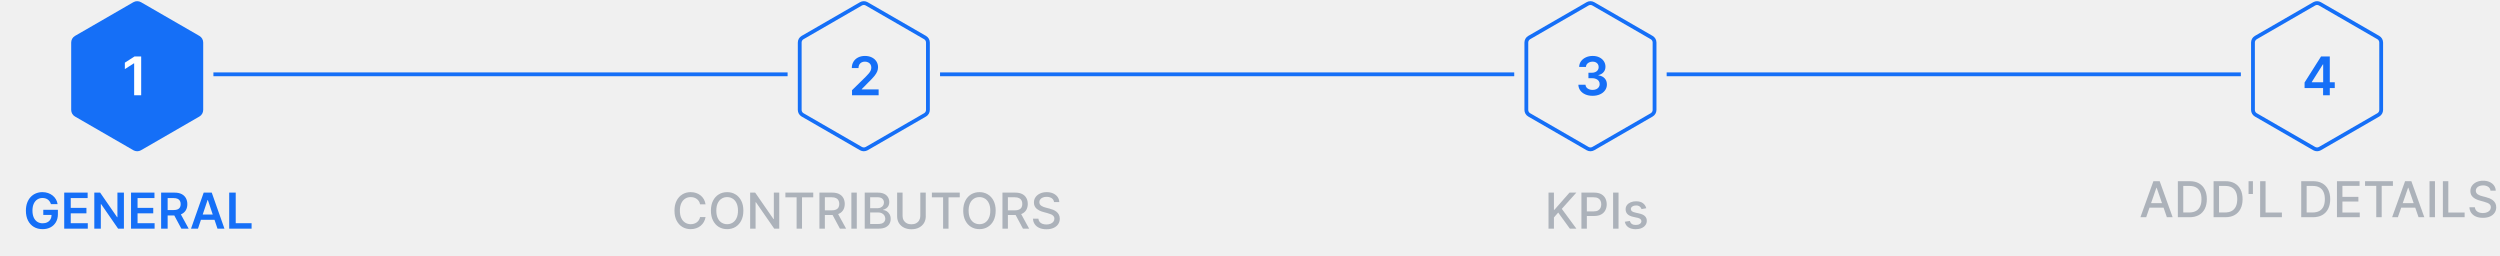
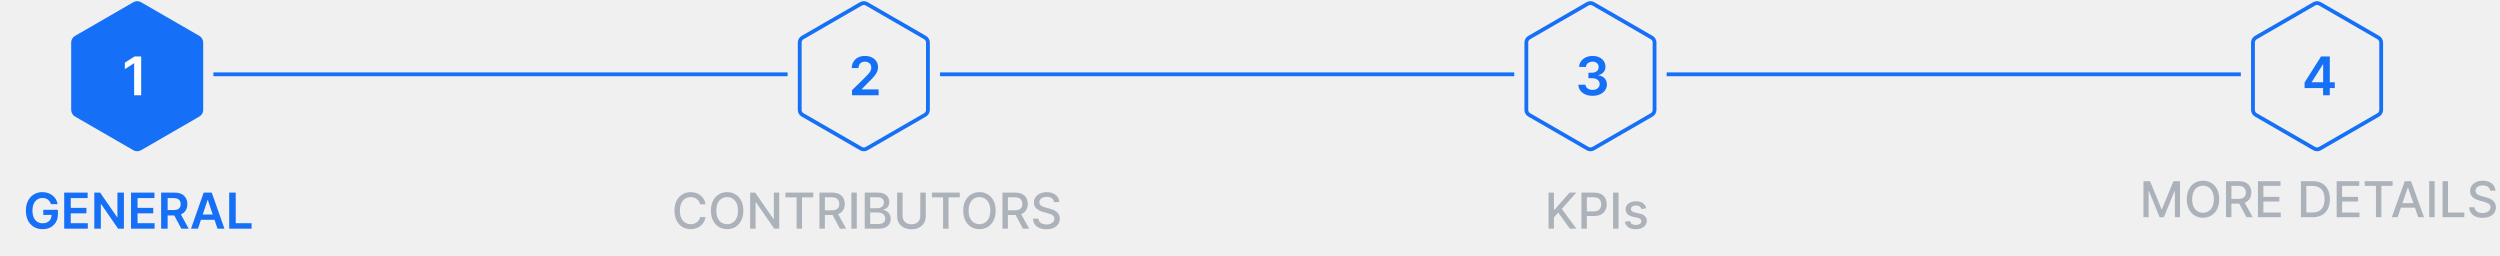
<svg xmlns="http://www.w3.org/2000/svg" width="656" height="67" viewBox="0 0 656 67" fill="none">
  <path d="M35 0.577C35.619 0.22 36.381 0.22 37 0.577L52.321 9.423C52.939 9.78 53.321 10.44 53.321 11.155V28.845C53.321 29.56 52.939 30.22 52.321 30.577L37 39.423C36.381 39.78 35.619 39.78 35 39.423L19.68 30.577C19.061 30.22 18.68 29.56 18.68 28.845V11.155C18.68 10.44 19.061 9.78 19.68 9.423L35 0.577Z" fill="#156FF7" />
  <path d="M37.046 14.818V25H35.202V16.613H35.142L32.761 18.134V16.444L35.291 14.818H37.046Z" fill="white" />
  <line x1="56" y1="19.5" x2="206.667" y2="19.5" stroke="#156FF7" />
  <path d="M225.917 1.01C226.381 0.742 226.953 0.742 227.417 1.01L242.737 9.856C243.201 10.124 243.487 10.619 243.487 11.155V28.845C243.487 29.381 243.201 29.876 242.737 30.144L227.417 38.99C226.953 39.258 226.381 39.258 225.917 38.99L210.596 30.144C210.132 29.876 209.846 29.381 209.846 28.845V11.155C209.846 10.619 210.132 10.124 210.596 9.856L225.917 1.01Z" stroke="#156FF7" />
  <path d="M223.571 25V23.668L227.106 20.202C227.444 19.861 227.726 19.558 227.951 19.293C228.177 19.027 228.346 18.771 228.459 18.522C228.571 18.273 228.628 18.008 228.628 17.727C228.628 17.405 228.555 17.13 228.409 16.901C228.263 16.669 228.062 16.49 227.807 16.364C227.552 16.238 227.262 16.175 226.937 16.175C226.602 16.175 226.309 16.245 226.057 16.384C225.805 16.52 225.61 16.714 225.471 16.966C225.335 17.218 225.267 17.518 225.267 17.866H223.512C223.512 17.22 223.659 16.658 223.954 16.18C224.249 15.703 224.655 15.334 225.172 15.072C225.693 14.81 226.289 14.679 226.962 14.679C227.645 14.679 228.245 14.807 228.762 15.062C229.279 15.317 229.68 15.667 229.965 16.111C230.253 16.555 230.397 17.062 230.397 17.632C230.397 18.013 230.325 18.388 230.179 18.756C230.033 19.124 229.776 19.531 229.408 19.979C229.044 20.426 228.531 20.968 227.872 21.604L226.117 23.389V23.459H230.552V25H223.571Z" fill="#156FF7" />
  <line x1="246.667" y1="19.5" x2="397.333" y2="19.5" stroke="#156FF7" />
  <path d="M416.583 1.01C417.047 0.742 417.619 0.742 418.083 1.01L433.404 9.856C433.868 10.124 434.154 10.619 434.154 11.155V28.845C434.154 29.381 433.868 29.876 433.404 30.144L418.083 38.99C417.619 39.258 417.047 39.258 416.583 38.99L401.263 30.144C400.799 29.876 400.513 29.381 400.513 28.845V11.155C400.513 10.619 400.799 10.124 401.263 9.856L416.583 1.01Z" stroke="#156FF7" />
  <path d="M417.892 25.139C417.176 25.139 416.54 25.017 415.983 24.771C415.43 24.526 414.992 24.185 414.671 23.747C414.349 23.31 414.178 22.804 414.159 22.231H416.028C416.044 22.506 416.136 22.746 416.301 22.952C416.467 23.154 416.687 23.311 416.963 23.424C417.238 23.537 417.546 23.593 417.887 23.593C418.252 23.593 418.575 23.53 418.857 23.404C419.138 23.275 419.359 23.096 419.518 22.867C419.677 22.639 419.755 22.375 419.752 22.077C419.755 21.768 419.675 21.497 419.513 21.261C419.351 21.026 419.115 20.842 418.807 20.709C418.502 20.577 418.134 20.511 417.703 20.511H416.803V19.089H417.703C418.058 19.089 418.368 19.027 418.633 18.905C418.901 18.782 419.112 18.61 419.264 18.388C419.417 18.162 419.491 17.902 419.488 17.607C419.491 17.319 419.427 17.069 419.294 16.857C419.165 16.641 418.981 16.474 418.742 16.354C418.507 16.235 418.23 16.175 417.912 16.175C417.601 16.175 417.312 16.232 417.047 16.345C416.782 16.457 416.568 16.618 416.406 16.827C416.243 17.032 416.157 17.277 416.147 17.562H414.372C414.386 16.992 414.55 16.492 414.865 16.061C415.183 15.627 415.607 15.289 416.137 15.047C416.668 14.802 417.262 14.679 417.922 14.679C418.601 14.679 419.191 14.807 419.692 15.062C420.196 15.314 420.585 15.653 420.86 16.081C421.135 16.509 421.273 16.981 421.273 17.498C421.276 18.071 421.107 18.552 420.766 18.94C420.428 19.327 419.984 19.581 419.433 19.7V19.78C420.149 19.879 420.698 20.144 421.079 20.575C421.463 21.003 421.654 21.535 421.651 22.171C421.651 22.741 421.488 23.252 421.164 23.702C420.842 24.15 420.398 24.501 419.831 24.756C419.268 25.012 418.621 25.139 417.892 25.139Z" fill="#156FF7" />
  <line x1="437.333" y1="19.5" x2="588" y2="19.5" stroke="#156FF7" />
  <path d="M607.25 1.01C607.714 0.742 608.286 0.742 608.75 1.01L624.071 9.856C624.535 10.124 624.821 10.619 624.821 11.155V28.845C624.821 29.381 624.535 29.876 624.071 30.144L608.75 38.99C608.286 39.258 607.714 39.258 607.25 38.99L591.929 30.144C591.465 29.876 591.179 29.381 591.179 28.845V11.155C591.179 10.619 591.465 10.124 591.929 9.856L607.25 1.01Z" stroke="#156FF7" />
  <path d="M604.721 23.111V21.644L609.041 14.818H610.264V16.906H609.518L606.61 21.515V21.595H612.641V23.111H604.721ZM609.578 25V22.663L609.598 22.007V14.818H611.338V25H609.578Z" fill="#156FF7" />
  <path d="M13.37 53.565C13.293 53.315 13.187 53.092 13.052 52.895C12.919 52.695 12.759 52.524 12.572 52.383C12.387 52.241 12.175 52.135 11.935 52.064C11.695 51.99 11.433 51.953 11.15 51.953C10.642 51.953 10.19 52.081 9.793 52.337C9.396 52.592 9.083 52.968 8.855 53.463C8.631 53.956 8.518 54.556 8.518 55.264C8.518 55.977 8.631 56.582 8.855 57.078C9.08 57.573 9.392 57.95 9.793 58.209C10.193 58.464 10.657 58.592 11.187 58.592C11.667 58.592 12.082 58.5 12.433 58.315C12.787 58.13 13.059 57.869 13.25 57.53C13.441 57.189 13.537 56.788 13.537 56.33L13.924 56.39H11.358V55.051H15.194V56.187C15.194 56.996 15.021 57.696 14.677 58.287C14.332 58.878 13.858 59.334 13.255 59.654C12.652 59.971 11.959 60.129 11.178 60.129C10.306 60.129 9.542 59.934 8.883 59.543C8.228 59.149 7.715 58.59 7.346 57.867C6.98 57.141 6.796 56.279 6.796 55.282C6.796 54.519 6.904 53.837 7.12 53.237C7.338 52.637 7.643 52.127 8.034 51.709C8.425 51.287 8.883 50.967 9.409 50.749C9.936 50.527 10.508 50.416 11.127 50.416C11.65 50.416 12.138 50.493 12.59 50.647C13.043 50.798 13.444 51.013 13.795 51.293C14.149 51.573 14.44 51.906 14.668 52.291C14.895 52.675 15.045 53.1 15.115 53.565H13.37ZM16.85 60V50.545H22.999V51.981H18.563V54.548H22.681V55.984H18.563V58.564H23.036V60H16.85ZM32.516 50.545V60H30.993L26.538 53.56H26.459V60H24.747V50.545H26.279L30.729 56.99H30.812V50.545H32.516ZM34.382 60V50.545H40.531V51.981H36.095V54.548H40.213V55.984H36.095V58.564H40.568V60H34.382ZM42.279 60V50.545H45.824C46.55 50.545 47.16 50.672 47.652 50.924C48.148 51.176 48.522 51.53 48.774 51.986C49.029 52.438 49.157 52.966 49.157 53.569C49.157 54.175 49.028 54.702 48.77 55.148C48.514 55.591 48.137 55.934 47.639 56.178C47.14 56.418 46.527 56.538 45.801 56.538H43.276V55.116H45.57C45.995 55.116 46.343 55.057 46.614 54.94C46.884 54.82 47.084 54.646 47.214 54.419C47.346 54.188 47.412 53.905 47.412 53.569C47.412 53.234 47.346 52.948 47.214 52.711C47.081 52.471 46.88 52.289 46.609 52.166C46.338 52.04 45.989 51.977 45.561 51.977H43.991V60H42.279ZM47.163 55.716L49.504 60H47.592L45.293 55.716H47.163ZM51.948 60H50.12L53.448 50.545H55.563L58.896 60H57.068L54.542 52.484H54.468L51.948 60ZM52.008 56.293H56.994V57.669H52.008V56.293ZM60.141 60V50.545H61.854V58.564H66.018V60H60.141Z" fill="#156FF7" />
  <path opacity="0.4" d="M185.14 53.62H183.7C183.645 53.312 183.542 53.041 183.391 52.807C183.24 52.574 183.055 52.375 182.837 52.212C182.618 52.049 182.374 51.926 182.103 51.843C181.835 51.76 181.55 51.718 181.249 51.718C180.704 51.718 180.216 51.855 179.785 52.129C179.357 52.403 179.019 52.804 178.77 53.334C178.523 53.863 178.4 54.51 178.4 55.273C178.4 56.042 178.523 56.691 178.77 57.221C179.019 57.75 179.359 58.15 179.79 58.421C180.221 58.692 180.705 58.827 181.244 58.827C181.543 58.827 181.826 58.787 182.093 58.707C182.364 58.624 182.609 58.503 182.828 58.343C183.046 58.183 183.231 57.987 183.381 57.756C183.535 57.523 183.642 57.255 183.7 56.953L185.14 56.958C185.063 57.422 184.914 57.85 184.693 58.241C184.474 58.629 184.192 58.964 183.848 59.248C183.506 59.528 183.115 59.745 182.675 59.898C182.235 60.052 181.755 60.129 181.235 60.129C180.416 60.129 179.687 59.935 179.047 59.548C178.406 59.157 177.902 58.598 177.532 57.872C177.166 57.145 176.983 56.279 176.983 55.273C176.983 54.263 177.168 53.397 177.537 52.674C177.906 51.947 178.411 51.39 179.051 51.002C179.691 50.612 180.419 50.416 181.235 50.416C181.736 50.416 182.204 50.489 182.638 50.633C183.075 50.775 183.468 50.984 183.815 51.261C184.163 51.535 184.451 51.87 184.679 52.267C184.906 52.661 185.06 53.112 185.14 53.62ZM195.06 55.273C195.06 56.282 194.875 57.15 194.506 57.876C194.137 58.6 193.63 59.157 192.987 59.548C192.347 59.935 191.619 60.129 190.804 60.129C189.985 60.129 189.254 59.935 188.611 59.548C187.971 59.157 187.466 58.598 187.097 57.872C186.727 57.145 186.543 56.279 186.543 55.273C186.543 54.263 186.727 53.397 187.097 52.674C187.466 51.947 187.971 51.39 188.611 51.002C189.254 50.612 189.985 50.416 190.804 50.416C191.619 50.416 192.347 50.612 192.987 51.002C193.63 51.39 194.137 51.947 194.506 52.674C194.875 53.397 195.06 54.263 195.06 55.273ZM193.647 55.273C193.647 54.503 193.523 53.855 193.273 53.329C193.027 52.8 192.689 52.4 192.258 52.129C191.83 51.855 191.345 51.718 190.804 51.718C190.259 51.718 189.773 51.855 189.345 52.129C188.917 52.4 188.578 52.8 188.329 53.329C188.083 53.855 187.96 54.503 187.96 55.273C187.96 56.042 188.083 56.691 188.329 57.221C188.578 57.747 188.917 58.147 189.345 58.421C189.773 58.692 190.259 58.827 190.804 58.827C191.345 58.827 191.83 58.692 192.258 58.421C192.689 58.147 193.027 57.747 193.273 57.221C193.523 56.691 193.647 56.042 193.647 55.273ZM204.47 50.545V60H203.158L198.353 53.066H198.265V60H196.839V50.545H198.159L202.969 57.489H203.057V50.545H204.47ZM206.084 51.773V50.545H213.401V51.773H210.451V60H209.029V51.773H206.084ZM215.018 60V50.545H218.388C219.121 50.545 219.729 50.672 220.212 50.924C220.698 51.176 221.061 51.526 221.301 51.972C221.541 52.415 221.661 52.928 221.661 53.509C221.661 54.088 221.54 54.597 221.297 55.037C221.057 55.474 220.693 55.814 220.207 56.057C219.724 56.301 219.116 56.422 218.384 56.422H215.831V55.194H218.254C218.716 55.194 219.091 55.128 219.381 54.996C219.673 54.863 219.887 54.671 220.022 54.419C220.158 54.166 220.226 53.863 220.226 53.509C220.226 53.152 220.156 52.843 220.018 52.581C219.882 52.32 219.669 52.12 219.376 51.981C219.087 51.84 218.707 51.769 218.236 51.769H216.445V60H215.018ZM219.685 55.734L222.021 60H220.396L218.107 55.734H219.685ZM224.824 50.545V60H223.397V50.545H224.824ZM226.901 60V50.545H230.363C231.034 50.545 231.59 50.656 232.03 50.878C232.47 51.096 232.799 51.393 233.018 51.769C233.236 52.141 233.346 52.561 233.346 53.029C233.346 53.423 233.273 53.755 233.129 54.026C232.984 54.294 232.79 54.51 232.547 54.673C232.307 54.833 232.042 54.95 231.753 55.023V55.116C232.067 55.131 232.373 55.233 232.672 55.42C232.973 55.605 233.223 55.868 233.419 56.21C233.616 56.551 233.715 56.967 233.715 57.456C233.715 57.94 233.601 58.373 233.373 58.758C233.149 59.14 232.801 59.443 232.33 59.668C231.859 59.889 231.257 60 230.525 60H226.901ZM228.328 58.777H230.386C231.07 58.777 231.559 58.644 231.854 58.38C232.15 58.115 232.298 57.784 232.298 57.387C232.298 57.089 232.222 56.815 232.071 56.565C231.921 56.316 231.705 56.117 231.425 55.97C231.148 55.822 230.819 55.748 230.437 55.748H228.328V58.777ZM228.328 54.636H230.239C230.559 54.636 230.847 54.574 231.102 54.451C231.361 54.328 231.565 54.156 231.716 53.934C231.87 53.709 231.947 53.445 231.947 53.14C231.947 52.749 231.81 52.421 231.536 52.157C231.262 51.892 230.842 51.76 230.276 51.76H228.328V54.636ZM241.487 50.545H242.918V56.764C242.918 57.425 242.762 58.012 242.452 58.523C242.141 59.031 241.704 59.431 241.141 59.723C240.577 60.012 239.917 60.157 239.16 60.157C238.406 60.157 237.747 60.012 237.184 59.723C236.621 59.431 236.184 59.031 235.873 58.523C235.562 58.012 235.407 57.425 235.407 56.764V50.545H236.833V56.648C236.833 57.076 236.927 57.456 237.115 57.789C237.306 58.121 237.575 58.383 237.923 58.574C238.271 58.761 238.683 58.855 239.16 58.855C239.64 58.855 240.054 58.761 240.402 58.574C240.753 58.383 241.021 58.121 241.205 57.789C241.393 57.456 241.487 57.076 241.487 56.648V50.545ZM244.526 51.773V50.545H251.843V51.773H248.893V60H247.471V51.773H244.526ZM261.266 55.273C261.266 56.282 261.081 57.15 260.712 57.876C260.343 58.6 259.837 59.157 259.193 59.548C258.553 59.935 257.825 60.129 257.01 60.129C256.191 60.129 255.46 59.935 254.817 59.548C254.177 59.157 253.672 58.598 253.303 57.872C252.933 57.145 252.749 56.279 252.749 55.273C252.749 54.263 252.933 53.397 253.303 52.674C253.672 51.947 254.177 51.39 254.817 51.002C255.46 50.612 256.191 50.416 257.01 50.416C257.825 50.416 258.553 50.612 259.193 51.002C259.837 51.39 260.343 51.947 260.712 52.674C261.081 53.397 261.266 54.263 261.266 55.273ZM259.853 55.273C259.853 54.503 259.729 53.855 259.479 53.329C259.233 52.8 258.895 52.4 258.464 52.129C258.036 51.855 257.551 51.718 257.01 51.718C256.465 51.718 255.979 51.855 255.551 52.129C255.123 52.4 254.785 52.8 254.535 53.329C254.289 53.855 254.166 54.503 254.166 55.273C254.166 56.042 254.289 56.691 254.535 57.221C254.785 57.747 255.123 58.147 255.551 58.421C255.979 58.692 256.465 58.827 257.01 58.827C257.551 58.827 258.036 58.692 258.464 58.421C258.895 58.147 259.233 57.747 259.479 57.221C259.729 56.691 259.853 56.042 259.853 55.273ZM263.045 60V50.545H266.415C267.147 50.545 267.755 50.672 268.238 50.924C268.724 51.176 269.088 51.526 269.328 51.972C269.568 52.415 269.688 52.928 269.688 53.509C269.688 54.088 269.566 54.597 269.323 55.037C269.083 55.474 268.72 55.814 268.233 56.057C267.75 56.301 267.142 56.422 266.41 56.422H263.857V55.194H266.281C266.742 55.194 267.118 55.128 267.407 54.996C267.7 54.863 267.913 54.671 268.049 54.419C268.184 54.166 268.252 53.863 268.252 53.509C268.252 53.152 268.183 52.843 268.044 52.581C267.909 52.32 267.695 52.12 267.403 51.981C267.113 51.84 266.733 51.769 266.262 51.769H264.471V60H263.045ZM267.712 55.734L270.048 60H268.423L266.133 55.734H267.712ZM276.58 53.029C276.531 52.592 276.328 52.254 275.971 52.014C275.614 51.77 275.164 51.649 274.623 51.649C274.235 51.649 273.899 51.71 273.616 51.834C273.333 51.953 273.113 52.12 272.956 52.332C272.802 52.541 272.725 52.78 272.725 53.048C272.725 53.272 272.778 53.466 272.882 53.629C272.99 53.792 273.13 53.929 273.302 54.04C273.478 54.148 273.666 54.239 273.866 54.312C274.066 54.383 274.258 54.442 274.443 54.488L275.366 54.728C275.668 54.802 275.977 54.902 276.294 55.028C276.611 55.154 276.905 55.32 277.176 55.527C277.446 55.733 277.665 55.988 277.831 56.293C278 56.598 278.085 56.962 278.085 57.387C278.085 57.923 277.947 58.398 277.67 58.814C277.396 59.229 276.997 59.557 276.474 59.797C275.954 60.037 275.324 60.157 274.586 60.157C273.878 60.157 273.265 60.045 272.748 59.82C272.231 59.595 271.827 59.277 271.534 58.864C271.242 58.449 271.08 57.956 271.05 57.387H272.481C272.508 57.729 272.619 58.013 272.813 58.241C273.01 58.466 273.261 58.633 273.566 58.744C273.873 58.852 274.21 58.906 274.577 58.906C274.98 58.906 275.338 58.843 275.652 58.717C275.969 58.587 276.218 58.409 276.4 58.181C276.582 57.95 276.672 57.681 276.672 57.373C276.672 57.093 276.592 56.864 276.432 56.685C276.275 56.507 276.061 56.359 275.791 56.242C275.523 56.125 275.22 56.022 274.881 55.933L273.764 55.628C273.007 55.422 272.407 55.119 271.964 54.719C271.523 54.319 271.303 53.789 271.303 53.131C271.303 52.586 271.451 52.11 271.747 51.704C272.042 51.298 272.442 50.983 272.947 50.758C273.452 50.53 274.021 50.416 274.655 50.416C275.295 50.416 275.86 50.529 276.349 50.753C276.842 50.978 277.229 51.287 277.513 51.681C277.796 52.072 277.943 52.521 277.956 53.029H276.58Z" fill="#475569" />
  <path opacity="0.4" d="M406.328 60V50.545H407.754V55.06H407.87L411.835 50.545H413.631L409.818 54.802L413.645 60H411.928L408.871 55.776L407.754 57.059V60H406.328ZM414.961 60V50.545H418.331C419.066 50.545 419.676 50.679 420.159 50.947C420.642 51.215 421.004 51.581 421.244 52.046C421.484 52.508 421.604 53.028 421.604 53.606C421.604 54.188 421.482 54.711 421.239 55.176C420.999 55.637 420.636 56.004 420.15 56.275C419.666 56.542 419.058 56.676 418.326 56.676H416.009V55.467H418.197C418.661 55.467 419.038 55.387 419.328 55.227C419.617 55.063 419.829 54.842 419.965 54.562C420.1 54.282 420.168 53.963 420.168 53.606C420.168 53.249 420.1 52.932 419.965 52.655C419.829 52.378 419.616 52.161 419.323 52.004C419.034 51.847 418.652 51.769 418.178 51.769H416.387V60H414.961ZM424.703 50.545V60H423.276V50.545H424.703ZM431.983 54.64L430.732 54.862C430.679 54.702 430.596 54.55 430.482 54.405C430.372 54.26 430.221 54.142 430.03 54.049C429.839 53.957 429.601 53.911 429.314 53.911C428.924 53.911 428.597 53.999 428.336 54.174C428.074 54.346 427.943 54.569 427.943 54.843C427.943 55.08 428.031 55.271 428.206 55.416C428.382 55.56 428.665 55.679 429.056 55.771L430.182 56.03C430.835 56.181 431.321 56.413 431.641 56.727C431.961 57.041 432.121 57.449 432.121 57.95C432.121 58.375 431.998 58.754 431.752 59.086C431.509 59.415 431.169 59.674 430.732 59.861C430.298 60.049 429.794 60.143 429.222 60.143C428.428 60.143 427.78 59.974 427.278 59.635C426.777 59.294 426.469 58.809 426.355 58.181L427.689 57.978C427.772 58.326 427.943 58.589 428.202 58.767C428.46 58.943 428.797 59.031 429.213 59.031C429.665 59.031 430.027 58.937 430.298 58.749C430.569 58.558 430.704 58.326 430.704 58.052C430.704 57.83 430.621 57.644 430.455 57.493C430.292 57.342 430.041 57.229 429.702 57.152L428.502 56.889C427.84 56.738 427.351 56.498 427.034 56.168C426.72 55.839 426.563 55.422 426.563 54.917C426.563 54.499 426.68 54.133 426.914 53.819C427.148 53.505 427.471 53.26 427.883 53.084C428.296 52.906 428.768 52.817 429.301 52.817C430.067 52.817 430.67 52.983 431.11 53.315C431.55 53.645 431.841 54.086 431.983 54.64Z" fill="#475569" />
-   <path opacity="0.4" d="M563.162 57H561.647L565.05 47.545H566.698L570.1 57H568.586L565.913 49.263H565.839L563.162 57ZM563.415 53.298H568.327V54.498H563.415V53.298ZM574.526 57H571.465V47.545H574.623C575.55 47.545 576.345 47.735 577.01 48.113C577.675 48.489 578.184 49.029 578.538 49.734C578.895 50.435 579.073 51.277 579.073 52.259C579.073 53.244 578.893 54.09 578.533 54.798C578.176 55.506 577.659 56.05 576.982 56.432C576.305 56.811 575.486 57 574.526 57ZM572.892 55.754H574.448C575.168 55.754 575.766 55.618 576.244 55.347C576.721 55.073 577.078 54.678 577.315 54.161C577.552 53.641 577.67 53.007 577.67 52.259C577.67 51.517 577.552 50.888 577.315 50.371C577.081 49.854 576.731 49.461 576.267 49.194C575.802 48.926 575.225 48.792 574.535 48.792H572.892V55.754ZM583.908 57H580.847V47.545H584.005C584.931 47.545 585.727 47.735 586.392 48.113C587.056 48.489 587.566 49.029 587.92 49.734C588.277 50.435 588.455 51.277 588.455 52.259C588.455 53.244 588.275 54.09 587.915 54.798C587.558 55.506 587.041 56.05 586.364 56.432C585.687 56.811 584.868 57 583.908 57ZM582.274 55.754H583.83C584.55 55.754 585.148 55.618 585.625 55.347C586.102 55.073 586.459 54.678 586.696 54.161C586.933 53.641 587.052 53.007 587.052 52.259C587.052 51.517 586.933 50.888 586.696 50.371C586.462 49.854 586.113 49.461 585.648 49.194C585.184 48.926 584.607 48.792 583.917 48.792H582.274V55.754ZM591.166 47.545V50.911H590.021V47.545H591.166ZM593.06 57V47.545H594.487V55.772H598.771V57H593.06ZM606.899 57H603.839V47.545H606.996C607.923 47.545 608.718 47.735 609.383 48.113C610.048 48.489 610.557 49.029 610.911 49.734C611.268 50.435 611.446 51.277 611.446 52.259C611.446 53.244 611.266 54.09 610.906 54.798C610.549 55.506 610.032 56.05 609.355 56.432C608.678 56.811 607.859 57 606.899 57ZM605.265 55.754H606.821C607.541 55.754 608.14 55.618 608.617 55.347C609.094 55.073 609.451 54.678 609.688 54.161C609.925 53.641 610.043 53.007 610.043 52.259C610.043 51.517 609.925 50.888 609.688 50.371C609.454 49.854 609.104 49.461 608.64 49.194C608.175 48.926 607.598 48.792 606.908 48.792H605.265V55.754ZM613.22 57V47.545H619.148V48.773H614.647V51.654H618.839V52.877H614.647V55.772H619.203V57H613.22ZM620.587 48.773V47.545H627.904V48.773H624.954V57H623.532V48.773H620.587ZM629.203 57H627.688L631.091 47.545H632.739L636.141 57H634.627L631.954 49.263H631.88L629.203 57ZM629.456 53.298H634.368V54.498H629.456V53.298ZM638.933 47.545V57H637.506V47.545H638.933ZM641.01 57V47.545H642.437V55.772H646.721V57H641.01ZM653.505 50.029C653.456 49.592 653.253 49.254 652.896 49.014C652.539 48.77 652.089 48.649 651.547 48.649C651.16 48.649 650.824 48.71 650.541 48.834C650.258 48.953 650.038 49.12 649.881 49.332C649.727 49.541 649.65 49.78 649.65 50.048C649.65 50.272 649.702 50.466 649.807 50.629C649.915 50.792 650.055 50.929 650.227 51.04C650.403 51.148 650.59 51.239 650.79 51.312C650.99 51.383 651.183 51.442 651.367 51.488L652.291 51.728C652.592 51.802 652.902 51.902 653.219 52.028C653.536 52.154 653.83 52.32 654.1 52.527C654.371 52.733 654.59 52.988 654.756 53.293C654.925 53.598 655.01 53.962 655.01 54.387C655.01 54.923 654.871 55.398 654.594 55.814C654.32 56.229 653.922 56.557 653.399 56.797C652.879 57.037 652.249 57.157 651.511 57.157C650.803 57.157 650.19 57.045 649.673 56.82C649.156 56.595 648.751 56.277 648.459 55.864C648.167 55.449 648.005 54.956 647.974 54.387H649.405C649.433 54.729 649.544 55.013 649.738 55.241C649.935 55.466 650.186 55.633 650.49 55.744C650.798 55.852 651.135 55.906 651.501 55.906C651.905 55.906 652.263 55.843 652.577 55.717C652.894 55.587 653.143 55.409 653.325 55.181C653.506 54.95 653.597 54.681 653.597 54.373C653.597 54.093 653.517 53.864 653.357 53.685C653.2 53.507 652.986 53.359 652.715 53.242C652.448 53.125 652.145 53.022 651.806 52.933L650.689 52.628C649.932 52.422 649.332 52.119 648.888 51.719C648.448 51.319 648.228 50.789 648.228 50.131C648.228 49.586 648.376 49.11 648.671 48.704C648.967 48.298 649.367 47.983 649.872 47.758C650.376 47.53 650.946 47.416 651.58 47.416C652.22 47.416 652.785 47.529 653.274 47.753C653.766 47.978 654.154 48.287 654.437 48.681C654.721 49.072 654.868 49.521 654.881 50.029H653.505Z" fill="#475569" />
+   <path opacity="0.4" d="M562.445 47.545H564.177L567.187 54.895H567.297L570.307 47.545H572.038V57H570.681V50.158H570.594L567.805 56.986H566.679L563.89 50.154H563.803V57H562.445V47.545ZM582.325 52.273C582.325 53.282 582.14 54.15 581.771 54.876C581.402 55.6 580.896 56.157 580.252 56.548C579.612 56.935 578.884 57.129 578.069 57.129C577.25 57.129 576.519 56.935 575.876 56.548C575.236 56.157 574.731 55.598 574.362 54.872C573.992 54.145 573.808 53.279 573.808 52.273C573.808 51.263 573.992 50.397 574.362 49.674C574.731 48.947 575.236 48.39 575.876 48.002C576.519 47.612 577.25 47.416 578.069 47.416C578.884 47.416 579.612 47.612 580.252 48.002C580.896 48.39 581.402 48.947 581.771 49.674C582.14 50.397 582.325 51.263 582.325 52.273ZM580.913 52.273C580.913 51.503 580.788 50.855 580.539 50.329C580.292 49.8 579.954 49.4 579.523 49.129C579.095 48.855 578.61 48.718 578.069 48.718C577.524 48.718 577.038 48.855 576.61 49.129C576.182 49.4 575.844 49.8 575.594 50.329C575.348 50.855 575.225 51.503 575.225 52.273C575.225 53.042 575.348 53.691 575.594 54.221C575.844 54.747 576.182 55.147 576.61 55.421C577.038 55.692 577.524 55.827 578.069 55.827C578.61 55.827 579.095 55.692 579.523 55.421C579.954 55.147 580.292 54.747 580.539 54.221C580.788 53.691 580.913 53.042 580.913 52.273ZM584.104 57V47.545H587.474C588.206 47.545 588.814 47.672 589.297 47.924C589.783 48.176 590.147 48.526 590.387 48.972C590.627 49.415 590.747 49.928 590.747 50.509C590.747 51.088 590.625 51.597 590.382 52.037C590.142 52.474 589.779 52.814 589.293 53.057C588.809 53.301 588.202 53.422 587.469 53.422H584.916V52.194H587.34C587.801 52.194 588.177 52.128 588.466 51.996C588.759 51.863 588.972 51.671 589.108 51.419C589.243 51.166 589.311 50.863 589.311 50.509C589.311 50.152 589.242 49.843 589.103 49.581C588.968 49.32 588.754 49.12 588.462 48.981C588.172 48.84 587.792 48.769 587.321 48.769H585.53V57H584.104ZM588.771 52.734L591.107 57H589.482L587.192 52.734H588.771ZM592.483 57V47.545H598.41V48.773H593.909V51.654H598.101V52.877H593.909V55.772H598.466V57H592.483ZM606.817 57H603.756V47.545H606.914C607.84 47.545 608.636 47.735 609.3 48.113C609.965 48.489 610.475 49.029 610.828 49.734C611.185 50.435 611.364 51.277 611.364 52.259C611.364 53.244 611.184 54.09 610.824 54.798C610.467 55.506 609.95 56.05 609.273 56.432C608.596 56.811 607.777 57 606.817 57ZM605.182 55.754H606.738C607.458 55.754 608.057 55.618 608.534 55.347C609.011 55.073 609.368 54.678 609.605 54.161C609.842 53.641 609.961 53.007 609.961 52.259C609.961 51.517 609.842 50.888 609.605 50.371C609.371 49.854 609.022 49.461 608.557 49.194C608.092 48.926 607.515 48.792 606.826 48.792H605.182V55.754ZM613.138 57V47.545H619.065V48.773H614.564V51.654H618.756V52.877H614.564V55.772H619.121V57H613.138ZM620.505 48.773V47.545H627.822V48.773H624.872V57H623.45V48.773H620.505ZM629.12 57H627.606L631.008 47.545H632.656L636.059 57H634.544L631.871 49.263H631.798L629.12 57ZM629.374 53.298H634.286V54.498H629.374V53.298ZM638.85 47.545V57H637.424V47.545H638.85ZM640.928 57V47.545H642.354V55.772H646.638V57H640.928ZM653.422 50.029C653.373 49.592 653.17 49.254 652.813 49.014C652.456 48.77 652.007 48.649 651.465 48.649C651.077 48.649 650.742 48.71 650.459 48.834C650.175 48.953 649.955 49.12 649.798 49.332C649.645 49.541 649.568 49.78 649.568 50.048C649.568 50.272 649.62 50.466 649.725 50.629C649.832 50.792 649.972 50.929 650.145 51.04C650.32 51.148 650.508 51.239 650.708 51.312C650.908 51.383 651.1 51.442 651.285 51.488L652.208 51.728C652.51 51.802 652.819 51.902 653.136 52.028C653.453 52.154 653.747 52.32 654.018 52.527C654.289 52.733 654.507 52.988 654.673 53.293C654.843 53.598 654.927 53.962 654.927 54.387C654.927 54.923 654.789 55.398 654.512 55.814C654.238 56.229 653.839 56.557 653.316 56.797C652.796 57.037 652.167 57.157 651.428 57.157C650.72 57.157 650.108 57.045 649.591 56.82C649.074 56.595 648.669 56.277 648.377 55.864C648.084 55.449 647.923 54.956 647.892 54.387H649.323C649.351 54.729 649.461 55.013 649.655 55.241C649.852 55.466 650.103 55.633 650.408 55.744C650.716 55.852 651.053 55.906 651.419 55.906C651.822 55.906 652.181 55.843 652.494 55.717C652.811 55.587 653.061 55.409 653.242 55.181C653.424 54.95 653.515 54.681 653.515 54.373C653.515 54.093 653.435 53.864 653.275 53.685C653.118 53.507 652.904 53.359 652.633 53.242C652.365 53.125 652.062 53.022 651.723 52.933L650.606 52.628C649.849 52.422 649.249 52.119 648.806 51.719C648.366 51.319 648.146 50.789 648.146 50.131C648.146 49.586 648.293 49.11 648.589 48.704C648.884 48.298 649.284 47.983 649.789 47.758C650.294 47.53 650.863 47.416 651.497 47.416C652.137 47.416 652.702 47.529 653.192 47.753C653.684 47.978 654.072 48.287 654.355 48.681C654.638 49.072 654.786 49.521 654.798 50.029H653.422Z" fill="#475569" />
</svg>
